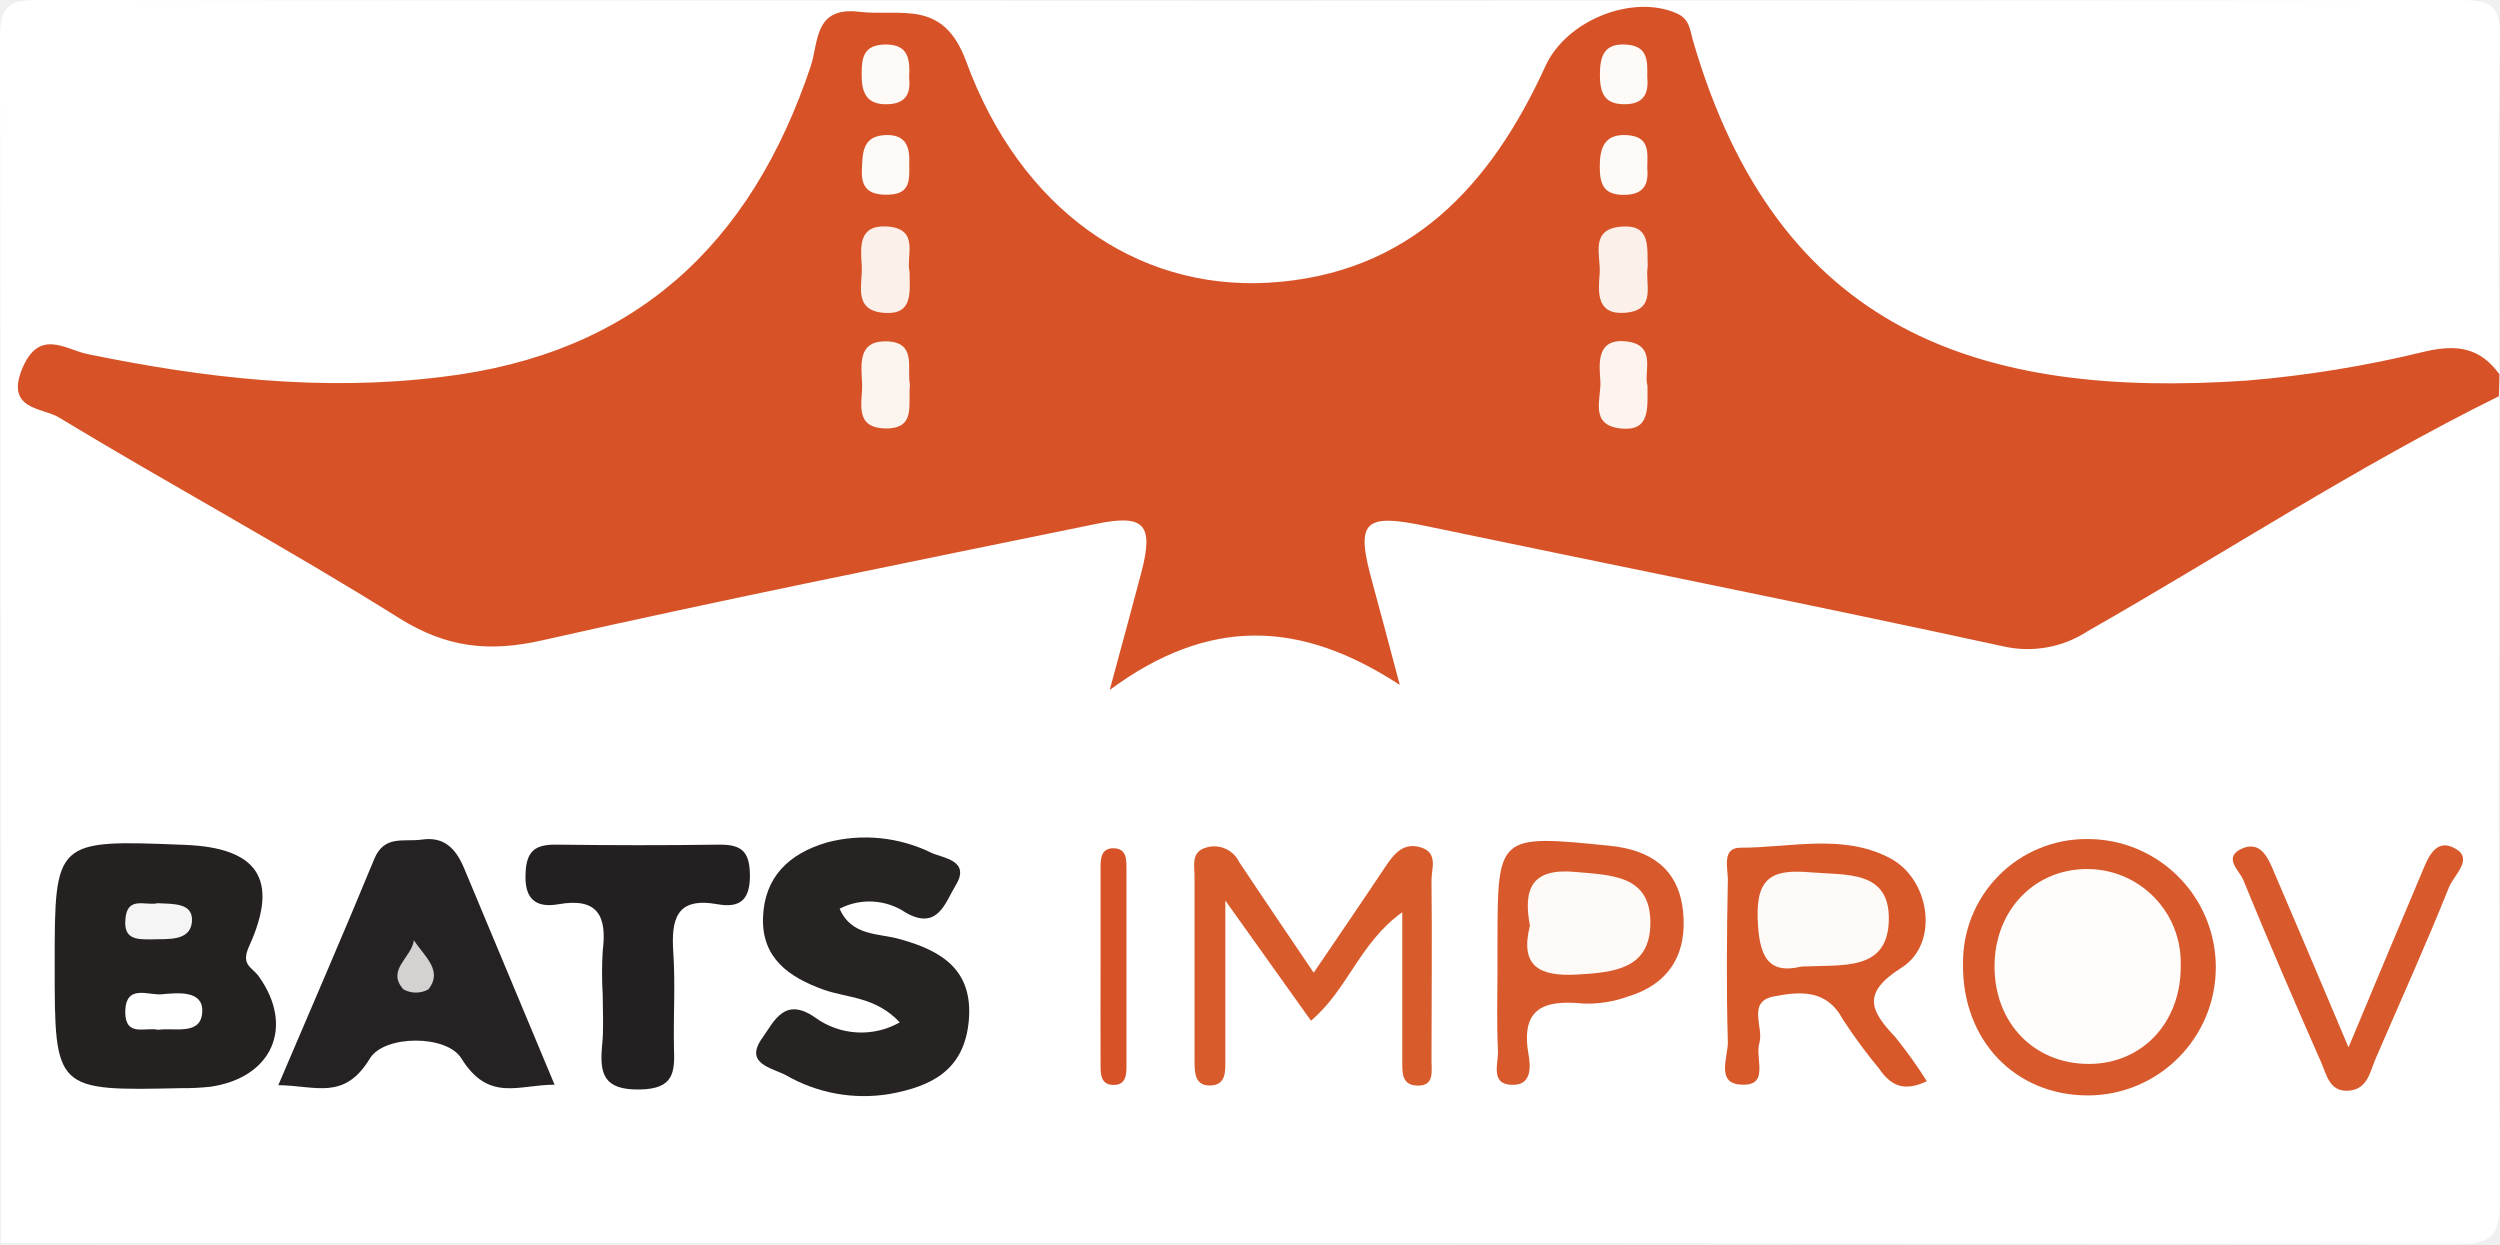
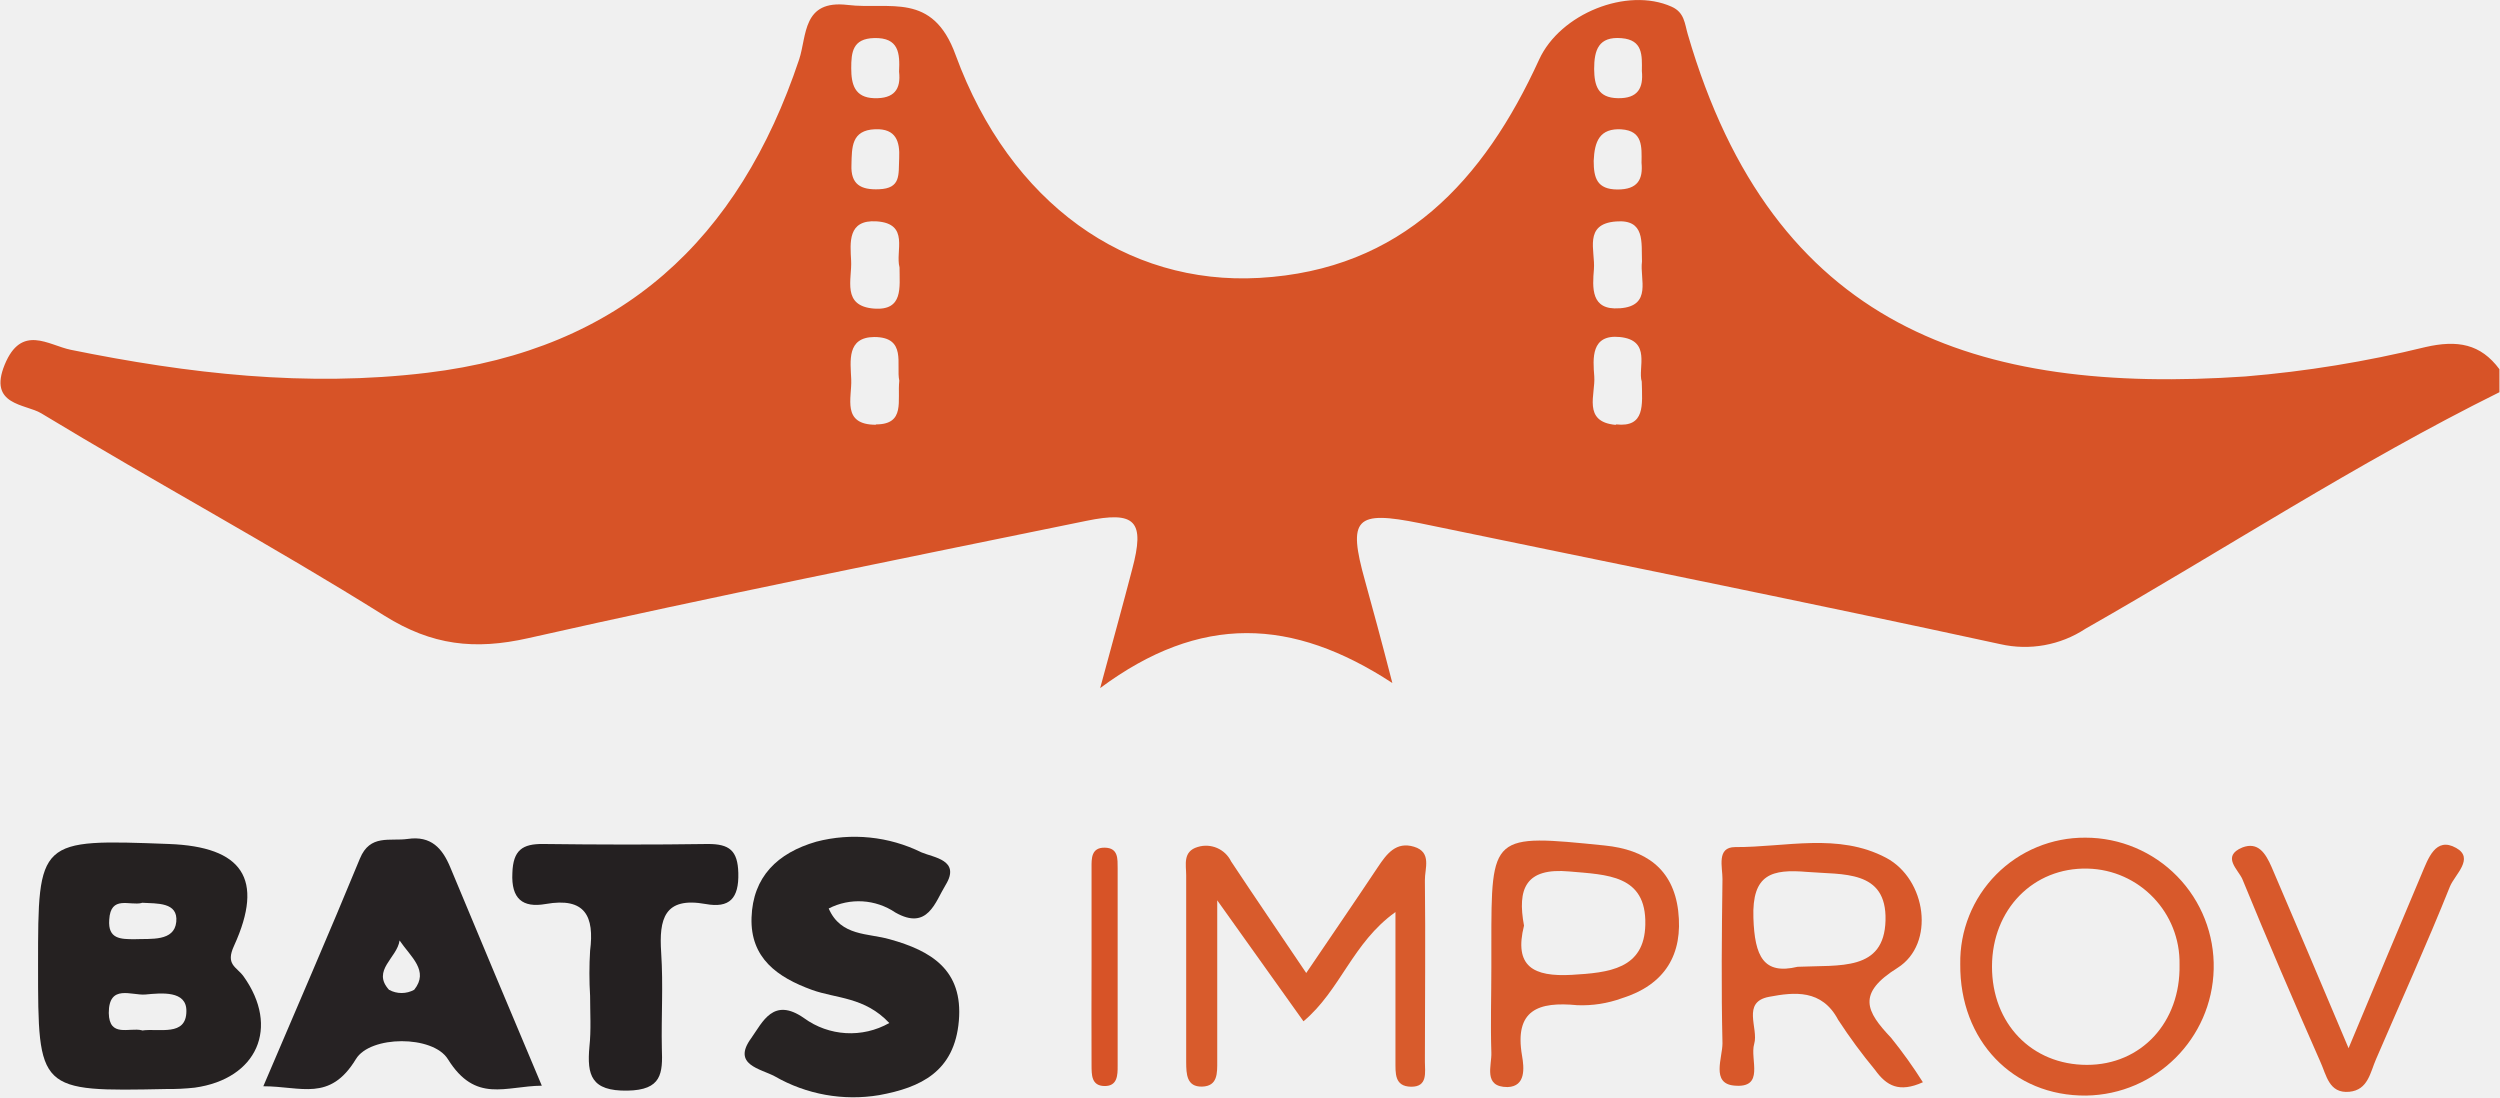
- <svg xmlns="http://www.w3.org/2000/svg" viewBox="0 0 219 109">
+ <svg xmlns="http://www.w3.org/2000/svg" viewBox="0 0 217.42 95.45">
  <defs>
-     <style>.a{fill:#fff;}.b{fill:#d75327;}.c{fill:#252121;}.d{fill:#272323;}.e{fill:#262223;}.f{fill:#d85b2c;}.g{fill:#242021;}.h{fill:#d8592b;}.i{fill:#d8582a;}.j{fill:#d85a2c;}.k{fill:#fcf4ee;}.l{fill:#fdf4ef;}.m{fill:#fcf1ea;}.n{fill:#fefaf7;}.o{fill:#fefaf8;}.p{fill:#f6f5f5;}.q{fill:#d4d1d1;}.r{fill:#fffdfc;}</style>
+     <style>.a{fill:#272323;}.b{fill:#d85b2c;}.c{fill:#242021;}.d{fill:#d8592b;}.e{fill:#d75327;}.f{fill:#252121;}.g{fill:#262223;}.h{fill:#d8582a;}.i{fill:#d85a2c;}</style>
  </defs>
-   <path class="a" d="M304.4,409.21c0,23.41-.09,46.82.1,70.24,0,3.39-.67,4.06-4.08,4.05q-107.42-.19-214.84-.1c0-35.12,0-70.24-.08-105.36,0-3,.6-3.54,3.57-3.54q105.92.15,211.85,0c3,0,3.64.58,3.57,3.55-.24,9.72-.09,19.45-.09,29.18-7.19-1.68-14,1-21,1.8a62.86,62.86,0,0,1-26.47-2.59c-12.16-3.94-19.24-12.9-23.26-24.6-1.57-4.58-3.44-5.64-7.64-4.85-2.6.49-3.3,2.51-4.2,4.43-2.85,6.11-6.75,11.41-12.52,15-12.2,7.66-26.78,4.39-36-7.87a37.91,37.91,0,0,1-4.64-8.16c-1.22-3-3.47-3.6-6.38-3.55s-4,1.76-4.79,4.14c-7.83,23.14-25.22,29.91-49.16,28a95,95,0,0,1-15.71-2.31c-1.08-.27-2.54-.71-3.16.54-.83,1.69.86,2.25,1.92,2.88,10.68,6.32,21.49,12.42,32.16,18.76,3.07,1.82,6.09,1,9.15.34,14.58-3.13,29.19-6.13,43.8-9.09,1.3-.27,2.6-.54,3.91-.76,5.88-1,7.29.55,6,6.35-.35,1.6-1.15,3.11-.94,5.16,3.46,0,6.31-2.48,9.86-2.28,3.38.19,6.38,1.4,9.57,2.74.92-2.22-.25-3.82-.63-5.47-1.31-5.63.34-7.56,6-6.5,13.36,2.5,26.76,4.95,39.89,8.35,9.6,2.49,17.76,2.18,26.08-3.94,7-5.16,15-9,22.66-13.31C300.62,409.57,302.18,407.81,304.4,409.21Z" transform="translate(-85.5 -374.5)" />
-   <path class="b" d="M304.4,409.21c-12.43,6.14-24,13.74-36,20.57a9.59,9.59,0,0,1-7.41,1.34c-16.79-3.65-33.65-7-50.48-10.52-5.6-1.17-6.29-.47-4.77,5,.69,2.5,1.34,5,2.38,8.9-8.69-5.68-16.68-6-25.41.44,1.19-4.4,2-7.36,2.78-10.32,1.09-4.18.27-5.11-4-4.22-16.19,3.32-32.4,6.56-48.52,10.2-4.66,1.05-8.37.63-12.5-1.95-9.78-6.13-20-11.64-29.86-17.61-1.37-.82-4.65-.64-3.17-4.23s3.8-1.69,5.74-1.29c10.26,2.11,20.5,3.3,31,2,16.92-2,27.12-11.6,32.35-27.25.68-2.06.27-5.21,4.22-4.74,3.64.44,7.36-1.19,9.39,4.36,4.74,12.92,14.87,20,26.4,19.38,12.43-.7,19.55-8.49,24.35-19,1.83-4,7.64-6.32,11.51-4.59,1.13.5,1.14,1.47,1.41,2.39,7.42,25.54,25.14,31.36,48.49,29.77a100.18,100.18,0,0,0,15.64-2.55c2.82-.65,4.83-.33,6.51,2Z" transform="translate(-85.5 -374.5)" />
-   <path class="c" d="M90.29,459.05c0-11,0-11,11.39-10.54,6.38.24,8.31,3,5.66,8.84-.78,1.7.21,1.83.82,2.67,3.17,4.41,1.19,8.9-4.24,9.68a20.33,20.33,0,0,1-2.47.12C90.29,470.07,90.29,470.06,90.29,459.05Z" transform="translate(-85.5 -374.5)" />
-   <path class="d" d="M164.32,464.06c-2.14-2.28-4.62-2.12-6.72-2.88-3-1.09-5.38-2.76-5.26-6.3s2.25-5.61,5.63-6.59a13.17,13.17,0,0,1,9.15.93c1,.45,3.43.66,2.1,2.83-.91,1.48-1.55,4-4.37,2.4a5.7,5.7,0,0,0-5.8-.35c1.06,2.44,3.43,2.13,5.32,2.68,3.59,1,6.38,2.66,6,7.09s-3.33,5.8-6.92,6.46a13.67,13.67,0,0,1-9.08-1.63c-1.24-.67-3.76-1-2.06-3.32,1-1.41,1.92-3.61,4.59-1.75A6.85,6.85,0,0,0,164.32,464.06Z" transform="translate(-85.5 -374.5)" />
-   <path class="e" d="M109.88,469.56c2.93-6.88,5.73-13.31,8.4-19.8.88-2.15,2.61-1.49,4.16-1.71,2-.3,3,.83,3.7,2.47,2.58,6.19,5.17,12.38,7.94,19-3.18,0-5.76,1.56-8.17-2.31-1.28-2.08-6.73-2.06-8,0C115.66,470.94,113.18,469.6,109.88,469.56Z" transform="translate(-85.5 -374.5)" />
-   <path class="f" d="M200.58,459.71c2.2-3.25,4.24-6.22,6.23-9.21.76-1.14,1.58-2.25,3.15-1.77s.92,1.91.94,2.92c.06,5.26,0,10.52,0,15.77,0,.91.27,2.2-1.2,2.18s-1.35-1.21-1.36-2.19c0-4.1,0-8.19,0-13-3.75,2.68-4.77,6.79-8,9.5l-7.5-10.52c0,5.56,0,9.77,0,14,0,1,.06,2.16-1.31,2.2s-1.38-1.13-1.39-2.11c0-5.42,0-10.84,0-16.26,0-.92-.32-2.08,1-2.47a2.43,2.43,0,0,1,2.91,1.26C196.13,453.15,198.25,456.25,200.58,459.71Z" transform="translate(-85.5 -374.5)" />
-   <path class="g" d="M138.3,461.7a32.2,32.2,0,0,1,0-3.93c.38-3-.42-4.67-3.87-4.06-2,.35-3-.45-2.89-2.69.06-2,.88-2.55,2.68-2.53,4.78.06,9.56.07,14.34,0,1.84,0,2.58.56,2.63,2.52.06,2.21-.76,3.08-2.84,2.7-3.61-.65-4.06,1.31-3.87,4.21s0,5.57.06,8.35c.08,2.17,0,3.62-3,3.67-3.15.05-3.52-1.35-3.3-3.81C138.4,464.66,138.3,463.18,138.3,461.7Z" transform="translate(-85.5 -374.5)" />
-   <path class="h" d="M257.46,459a10.81,10.81,0,0,1,10.88-11,11.23,11.23,0,0,1,.07,22.46C262,470.46,257.4,465.61,257.46,459Z" transform="translate(-85.5 -374.5)" />
-   <path class="i" d="M254.29,469.21c-2.06,1-3.2.32-4.16-1.07a47.39,47.39,0,0,1-3.21-4.36c-1.43-2.68-3.83-2.41-6-2-2.43.45-.89,2.7-1.3,4.09s1,3.9-1.76,3.63c-2-.19-1-2.41-1-3.68-.14-4.76-.09-9.52,0-14.28,0-1-.54-2.79,1.1-2.78,4.39,0,9-1.27,13.13.93,3.51,1.86,4.3,7.48,1,9.57-3.54,2.23-2.75,3.78-.57,6.08A41.18,41.18,0,0,1,254.29,469.21Z" transform="translate(-85.5 -374.5)" />
-   <path class="j" d="M216.68,459.19v-2c0-9.6,0-9.59,9.85-8.6,3.55.36,6,2,6.4,5.69s-1.13,6.42-4.87,7.53a10.18,10.18,0,0,1-3.87.6c-3.38-.33-5.49.35-4.8,4.4.18,1,.34,2.67-1.26,2.72-2.16.07-1.36-1.84-1.41-3C216.6,464.13,216.68,461.66,216.68,459.19Z" transform="translate(-85.5 -374.5)" />
-   <path class="h" d="M291.23,466.25c2.32-5.54,4.32-10.35,6.35-15.14.57-1.34,1.21-3.28,3-2.28,1.63.9-.11,2.33-.53,3.35-2,5-4.27,10-6.42,15-.52,1.18-.7,2.7-2.33,2.86-1.79.17-2-1.48-2.52-2.6-2.32-5.27-4.6-10.55-6.78-15.88-.34-.82-1.87-2,0-2.77,1.35-.51,2,.48,2.53,1.69C286.65,455.43,288.76,460.38,291.23,466.25Z" transform="translate(-85.5 -374.5)" />
-   <path class="b" d="M181.91,458.91c0-2.78,0-5.57,0-8.36,0-.76,0-1.76,1.15-1.74s1.11,1,1.12,1.78q0,8.6,0,17.2c0,.78,0,1.77-1.15,1.75s-1.11-1-1.12-1.78C181.89,464.81,181.91,461.86,181.91,458.91Z" transform="translate(-85.5 -374.5)" />
-   <path class="k" d="M165.21,408.2c-.18,1.72.54,3.82-2.05,3.83-2.95,0-2.07-2.35-2.14-3.95s-.4-3.66,2-3.68C165.89,404.38,164.91,406.82,165.21,408.2Z" transform="translate(-85.5 -374.5)" />
-   <path class="l" d="M229.82,408.28c0,2,.24,4-2.28,3.76-2.9-.27-1.73-2.66-1.85-4.22s-.3-3.67,2.22-3.42C230.71,404.68,229.45,407.12,229.82,408.28Z" transform="translate(-85.5 -374.5)" />
-   <path class="m" d="M165.18,398.32c0,1.75.34,3.76-2.19,3.59-2.84-.19-1.9-2.53-2-4.14s-.32-3.59,2.21-3.43C166.14,394.53,164.83,397,165.18,398.32Z" transform="translate(-85.5 -374.5)" />
-   <path class="m" d="M229.84,397.84c-.27,1.49.86,3.85-2,4.06-2.5.19-2.34-1.8-2.21-3.4s-.94-3.94,1.93-4.15C230.12,394.15,229.78,396.15,229.84,397.84Z" transform="translate(-85.5 -374.5)" />
-   <path class="n" d="M165.14,381.32c.18,1.56-.45,2.36-2.16,2.31s-2-1.22-2-2.61.12-2.57,2-2.62C165.13,378.34,165.22,379.73,165.14,381.32Z" transform="translate(-85.5 -374.5)" />
-   <path class="o" d="M229.8,381.26c.14,1.46-.32,2.4-2.08,2.37s-2.05-1.1-2.07-2.53c0-1.66.34-2.86,2.38-2.69C229.89,378.56,229.82,379.89,229.8,381.26Z" transform="translate(-85.5 -374.5)" />
-   <path class="n" d="M165.15,388.84c0,1.3.18,2.64-1.77,2.71-1.55.06-2.46-.4-2.38-2.14.07-1.48,0-3,2.09-3.08C164.87,386.27,165.22,387.39,165.15,388.84Z" transform="translate(-85.5 -374.5)" />
-   <path class="n" d="M229.8,389.24c.14,1.45-.33,2.34-2.1,2.33s-2.06-1-2.06-2.49c0-1.66.43-2.88,2.42-2.74S229.82,387.85,229.8,389.24Z" transform="translate(-85.5 -374.5)" />
-   <path class="a" d="M99.34,464.71c-1.09-.26-2.83.66-2.87-1.5,0-2.56,2-1.5,3.19-1.61,1.4-.13,3.58-.36,3.56,1.44C103.19,465.26,100.84,464.5,99.34,464.71Z" transform="translate(-85.5 -374.5)" />
-   <path class="p" d="M99.31,453.62c1.33.08,3.17-.07,3,1.66s-2.21,1.45-3.62,1.51c-1.21,0-2.34,0-2.21-1.7C96.6,452.92,98.27,453.88,99.31,453.62Z" transform="translate(-85.5 -374.5)" />
-   <path class="q" d="M121.76,456.87c.93,1.43,2.57,2.65,1.27,4.3a2.27,2.27,0,0,1-2.19,0C119.31,459.47,121.56,458.38,121.76,456.87Z" transform="translate(-85.5 -374.5)" />
-   <path class="r" d="M268.48,467.7c-4.8,0-8.27-3.59-8.26-8.56s3.6-8.62,8.31-8.51a8.19,8.19,0,0,1,8,8.35C276.63,464,273.2,467.7,268.48,467.7Z" transform="translate(-85.5 -374.5)" />
-   <path class="n" d="M243.31,459.17c-2.95.71-3.73-.89-3.84-4.25-.13-3.82,1.6-4.26,4.68-4s6.93-.22,6.81,4.22S247,459,243.31,459.17Z" transform="translate(-85.5 -374.5)" />
-   <path class="n" d="M219.52,455.59c-.59-3.19.11-5.06,3.95-4.71,3.25.29,6.7.28,6.6,4.61-.08,3.9-3.2,4.19-6.38,4.38C220.32,460.06,218.63,459.14,219.52,455.59Z" transform="translate(-85.5 -374.5)" />
+   <path class="a" d="M-273.68,495.06c-2.14-2.28-4.62-2.12-6.72-2.88-3-1.09-5.38-2.76-5.26-6.3s2.25-5.61,5.63-6.59a13.17,13.17,0,0,1,9.15.93c1.05.45,3.43.66,2.1,2.83-.91,1.48-1.55,4-4.37,2.4a5.7,5.7,0,0,0-5.8-.35c1.06,2.44,3.43,2.13,5.32,2.68,3.59,1,6.38,2.66,6,7.09s-3.33,5.8-6.92,6.46a13.67,13.67,0,0,1-9.08-1.63c-1.24-.67-3.76-1-2.06-3.32,1-1.41,1.92-3.61,4.59-1.75A6.85,6.85,0,0,0-273.68,495.06Z" transform="translate(351.02 -406.09)" />
+   <path class="b" d="M-237.42,490.71c2.2-3.25,4.24-6.22,6.23-9.21.76-1.14,1.58-2.25,3.15-1.77s.92,1.91.94,2.92c.06,5.26,0,10.52,0,15.77,0,.91.27,2.2-1.2,2.18s-1.35-1.21-1.36-2.19c0-4.1,0-8.19,0-13-3.75,2.68-4.77,6.79-8,9.5l-7.5-10.52c0,5.56,0,9.77,0,14,0,1,.06,2.16-1.31,2.2s-1.38-1.13-1.39-2.11c0-5.42,0-10.84,0-16.26,0-.92-.32-2.08,1-2.47a2.43,2.43,0,0,1,2.91,1.26C-241.87,484.15-239.75,487.25-237.42,490.71Z" transform="translate(351.02 -406.09)" />
+   <path class="c" d="M-299.7,492.7a32.2,32.2,0,0,1,0-3.93c.38-3-.42-4.67-3.87-4.06-2,.35-3-.45-2.89-2.69.06-2,.88-2.55,2.68-2.53,4.78.06,9.56.07,14.34,0,1.84,0,2.58.56,2.63,2.52.06,2.21-.76,3.08-2.84,2.7-3.61-.65-4.06,1.31-3.87,4.21s0,5.57.06,8.35c.08,2.17,0,3.62-3,3.67-3.15.05-3.52-1.35-3.3-3.81C-299.6,495.66-299.7,494.18-299.7,492.7Z" transform="translate(351.02 -406.09)" />
+   <path class="d" d="M-146.77,497.25c2.32-5.54,4.32-10.35,6.35-15.14.57-1.34,1.21-3.28,3-2.28,1.63.9-.11,2.33-.53,3.35-2,5-4.27,10-6.42,15-.52,1.18-.7,2.7-2.33,2.86-1.79.17-2-1.48-2.52-2.6-2.32-5.27-4.6-10.55-6.78-15.88-.34-.82-1.87-2,0-2.77,1.35-.51,2,.48,2.53,1.69C-151.35,486.43-149.24,491.38-146.77,497.25Z" transform="translate(351.02 -406.09)" />
+   <path class="e" d="M-256.09,489.91c0-2.78,0-5.57,0-8.36,0-.76-.05-1.76,1.15-1.74s1.11,1,1.12,1.78q0,8.6,0,17.2c0,.78,0,1.77-1.15,1.75s-1.11-1-1.12-1.78C-256.11,495.81-256.09,492.86-256.09,489.91Z" transform="translate(351.02 -406.09)" />
+   <path class="e" d="M-140.11,436.28a100.18,100.18,0,0,1-15.64,2.55c-23.35,1.59-41.07-4.23-48.49-29.77-.27-.92-.28-1.89-1.41-2.39-3.87-1.73-9.68.61-11.51,4.59-4.8,10.51-11.92,18.3-24.35,19-11.53.65-21.66-6.46-26.4-19.38-2-5.55-5.75-3.92-9.39-4.36-3.95-.47-3.54,2.68-4.22,4.74-5.23,15.65-15.43,25.21-32.35,27.25-10.53,1.27-20.77.08-31-2-1.94-.4-4.28-2.26-5.74,1.29s1.8,3.41,3.17,4.23c9.9,6,20.08,11.48,29.86,17.61,4.13,2.58,7.84,3,12.5,1.95,16.12-3.64,32.33-6.88,48.52-10.2,4.31-.89,5.13,0,4,4.22-.78,3-1.59,5.92-2.78,10.32,8.73-6.48,16.72-6.12,25.41-.44-1-3.88-1.69-6.4-2.38-8.9-1.52-5.43-.83-6.13,4.77-5,16.83,3.49,33.69,6.87,50.48,10.52a9.59,9.59,0,0,0,7.41-1.34c12-6.83,23.61-14.43,36-20.57v-2C-135.28,436-137.29,435.63-140.11,436.28ZM-275,409.4c2.16-.06,2.25,1.33,2.17,2.92.18,1.56-.45,2.36-2.16,2.31s-2-1.22-2-2.61S-276.87,409.45-275,409.4Zm.12,7.93c1.78-.06,2.13,1.06,2.06,2.51s.18,2.64-1.77,2.71c-1.55.06-2.46-.4-2.38-2.14C-276.93,418.93-277,417.41-274.91,417.33ZM-277,428.77c-.08-1.57-.32-3.59,2.21-3.43,2.92.19,1.61,2.61,2,4,0,1.75.34,3.76-2.19,3.59C-277.85,432.72-276.91,430.38-277,428.77Zm2.15,14.26c-3,0-2.07-2.35-2.14-3.95s-.4-3.66,2-3.68c2.86,0,1.88,2.42,2.18,3.8C-273,440.92-272.25,443-274.84,443ZM-210,409.41c1.86.15,1.79,1.48,1.77,2.85.14,1.46-.32,2.4-2.08,2.37s-2.05-1.1-2.07-2.53C-212.38,410.44-212,409.24-210,409.41Zm0,7.93c1.86.13,1.76,1.51,1.74,2.9.14,1.45-.33,2.34-2.1,2.33s-2.06-1-2.06-2.49C-212.35,418.42-211.93,417.2-209.94,417.34Zm-.52,25.7c-2.9-.27-1.73-2.66-1.85-4.22s-.3-3.67,2.22-3.42c2.8.28,1.54,2.72,1.91,3.88C-208.19,441.32-207.94,443.27-210.46,443Zm.33-10.14c-2.5.19-2.34-1.8-2.21-3.4s-.94-3.94,1.93-4.15c2.53-.2,2.19,1.8,2.25,3.49C-208.43,430.33-207.3,432.69-210.13,432.9Z" transform="translate(351.02 -406.09)" />
+   <path class="f" d="M-329.84,491c-.61-.84-1.6-1-.82-2.67,2.65-5.82.72-8.6-5.66-8.84-11.39-.43-11.39-.43-11.39,10.54s0,11,11.16,10.77a20.33,20.33,0,0,0,2.47-.12C-328.65,499.92-326.67,495.43-329.84,491Zm-8.85-6.4c1.33.08,3.17-.07,3,1.66s-2.21,1.45-3.62,1.51c-1.21,0-2.34,0-2.21-1.7C-341.4,483.92-339.73,484.88-338.69,484.62Zm0,11.09c-1.09-.26-2.83.66-2.87-1.5,0-2.56,2-1.5,3.19-1.61,1.4-.13,3.58-.36,3.56,1.44C-334.81,496.26-337.16,495.5-338.66,495.71Z" transform="translate(351.02 -406.09)" />
+   <path class="g" d="M-311.86,481.52c-.68-1.64-1.66-2.77-3.7-2.47-1.55.22-3.28-.44-4.16,1.71-2.67,6.49-5.47,12.92-8.4,19.8,3.3,0,5.78,1.38,8.05-2.36,1.25-2.07,6.7-2.09,8,0,2.41,3.87,5,2.34,8.17,2.31C-306.69,493.9-309.28,487.71-311.86,481.52ZM-315,492.17a2.27,2.27,0,0,1-2.19,0c-1.53-1.69.72-2.78.92-4.29C-315.31,489.3-313.67,490.52-315,492.17Z" transform="translate(351.02 -406.09)" />
+   <path class="d" d="M-169.66,478.94a10.81,10.81,0,0,0-10.88,11c-.06,6.64,4.58,11.49,10.95,11.43a11.27,11.27,0,0,0,11.09-11A11.16,11.16,0,0,0-169.66,478.94Zm.14,19.76c-4.8,0-8.27-3.59-8.26-8.56s3.6-8.62,8.31-8.51a8.19,8.19,0,0,1,8,8.35C-161.37,495-164.8,498.7-169.52,498.7Z" transform="translate(351.02 -406.09)" />
+   <path class="h" d="M-186.56,496.34c-2.18-2.3-3-3.85.57-6.08,3.3-2.09,2.51-7.71-1-9.57-4.16-2.2-8.74-.91-13.13-.93-1.64,0-1.09,1.75-1.1,2.78-.06,4.76-.11,9.52,0,14.28,0,1.27-1,3.49,1,3.68,2.74.27,1.36-2.28,1.76-3.63s-1.13-3.64,1.3-4.09c2.18-.41,4.58-.68,6,2a47.39,47.39,0,0,0,3.21,4.36c1,1.39,2.1,2,4.16,1.07A41.18,41.18,0,0,0-186.56,496.34Zm-8.13-6.17c-2.95.71-3.73-.89-3.84-4.25-.13-3.82,1.6-4.26,4.68-4s6.93-.22,6.81,4.22S-191,490-194.69,490.17Z" transform="translate(351.02 -406.09)" />
+   <path class="i" d="M-205.07,485.31c-.44-3.68-2.85-5.33-6.4-5.69-9.85-1-9.85-1-9.85,8.6v2c0,2.47-.08,4.94,0,7.41.05,1.12-.75,3,1.41,3,1.6-.05,1.44-1.68,1.26-2.72-.69-4,1.42-4.73,4.8-4.4a10.18,10.18,0,0,0,3.87-.6C-206.2,491.73-204.63,489.07-205.07,485.31Zm-9.24,5.56c-3.37.19-5.06-.73-4.17-4.28-.59-3.19.11-5.06,3.95-4.71,3.25.29,6.7.28,6.6,4.61C-208,490.39-211.13,490.68-214.31,490.87Z" transform="translate(351.02 -406.09)" />
</svg>
